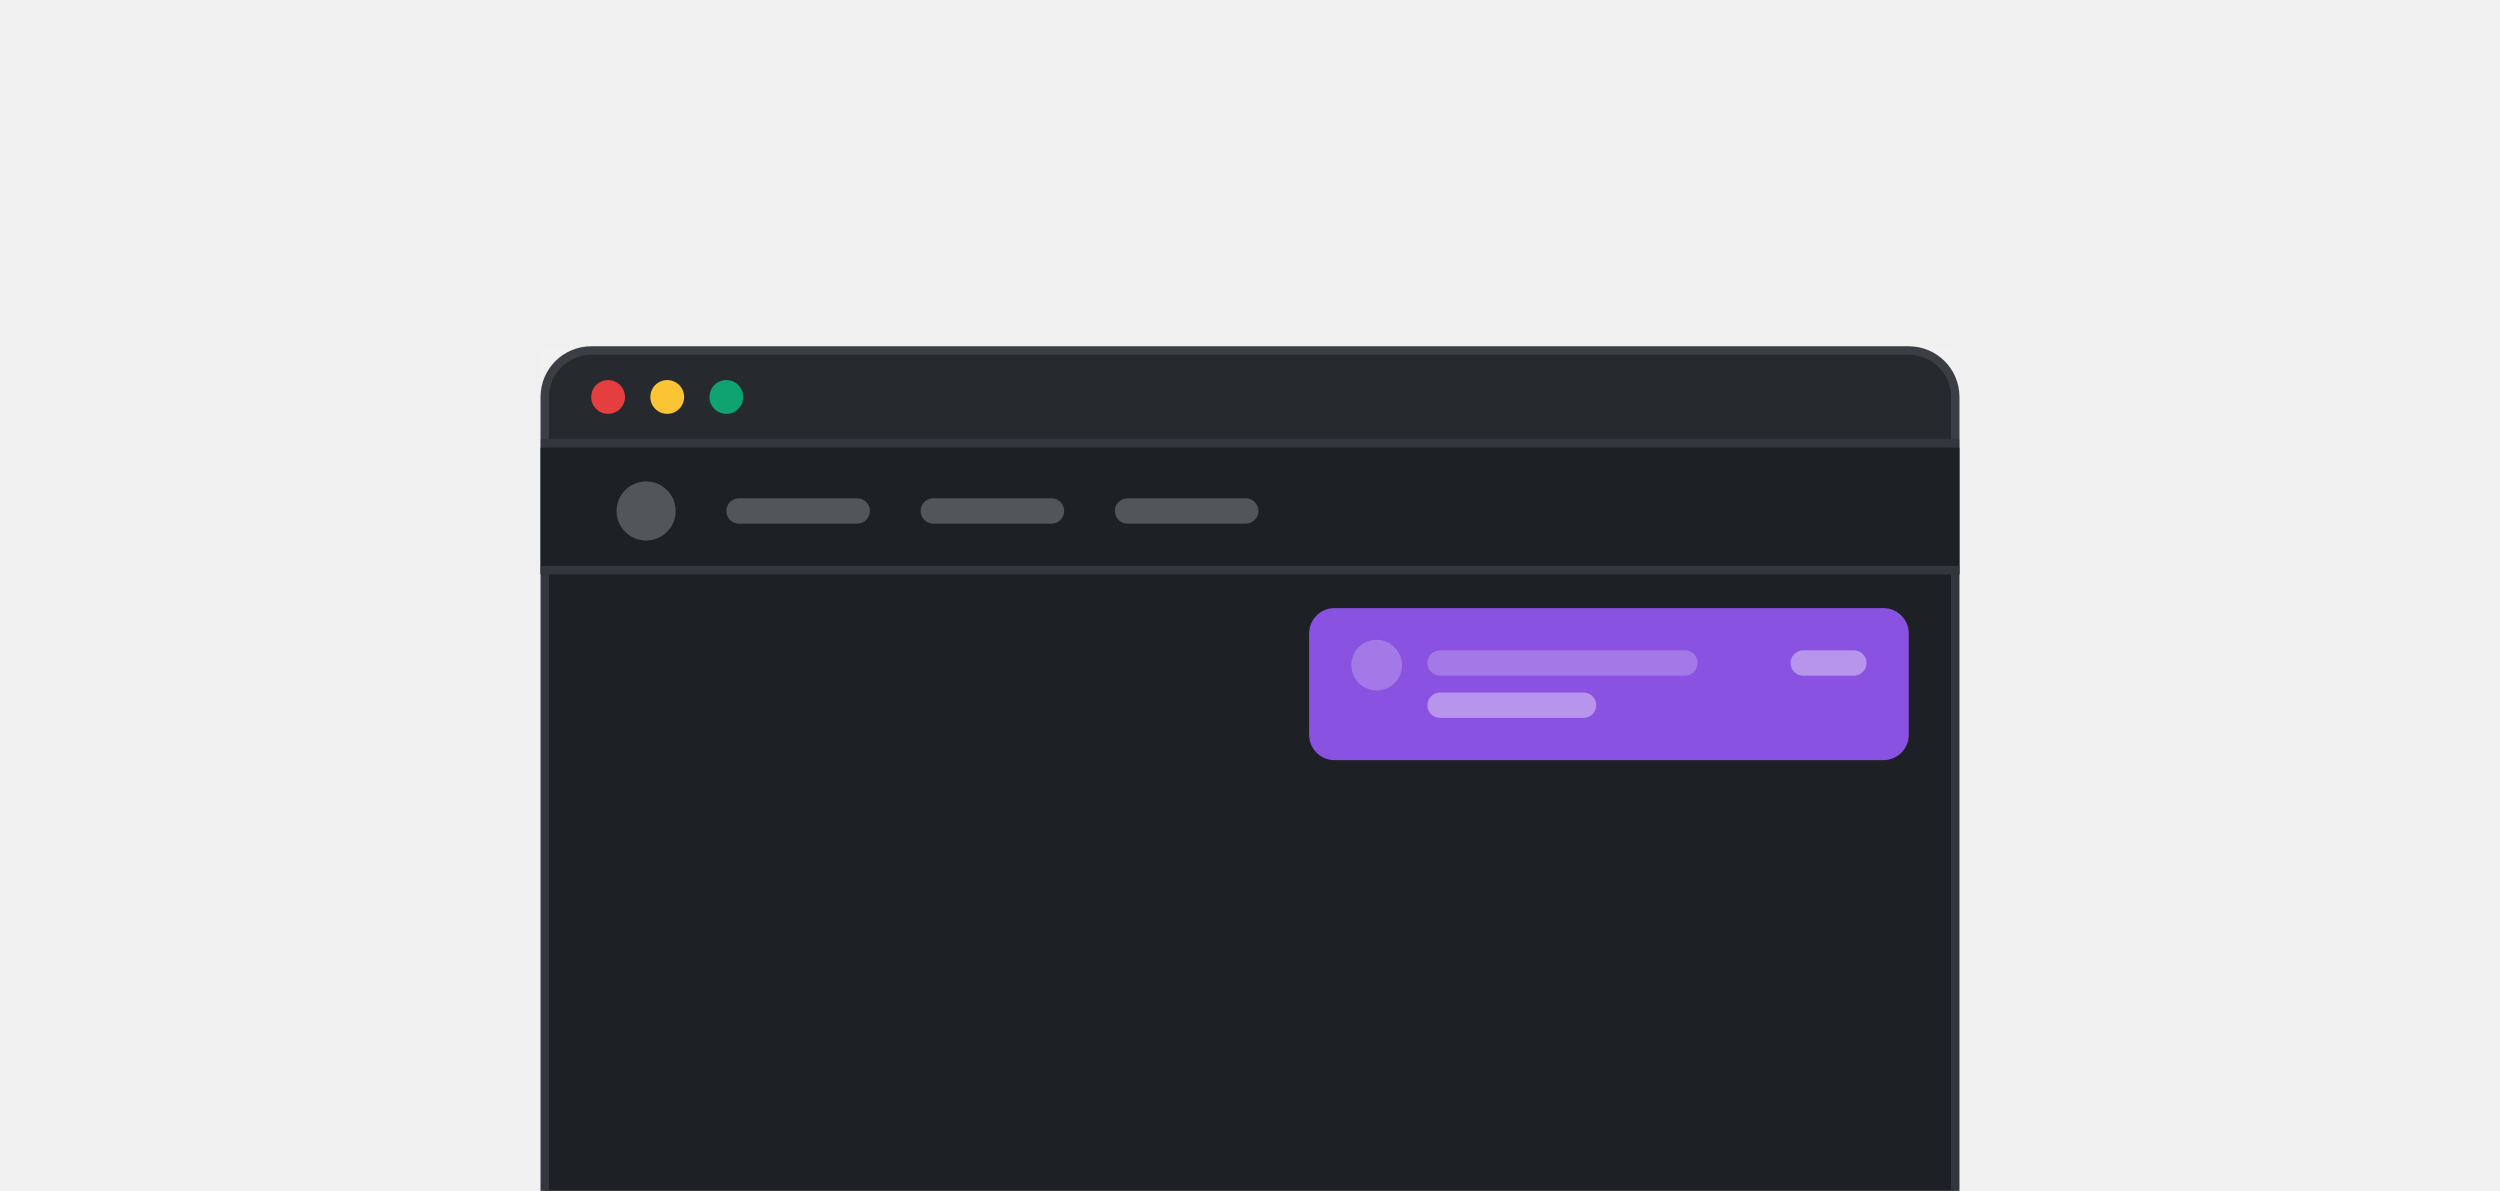
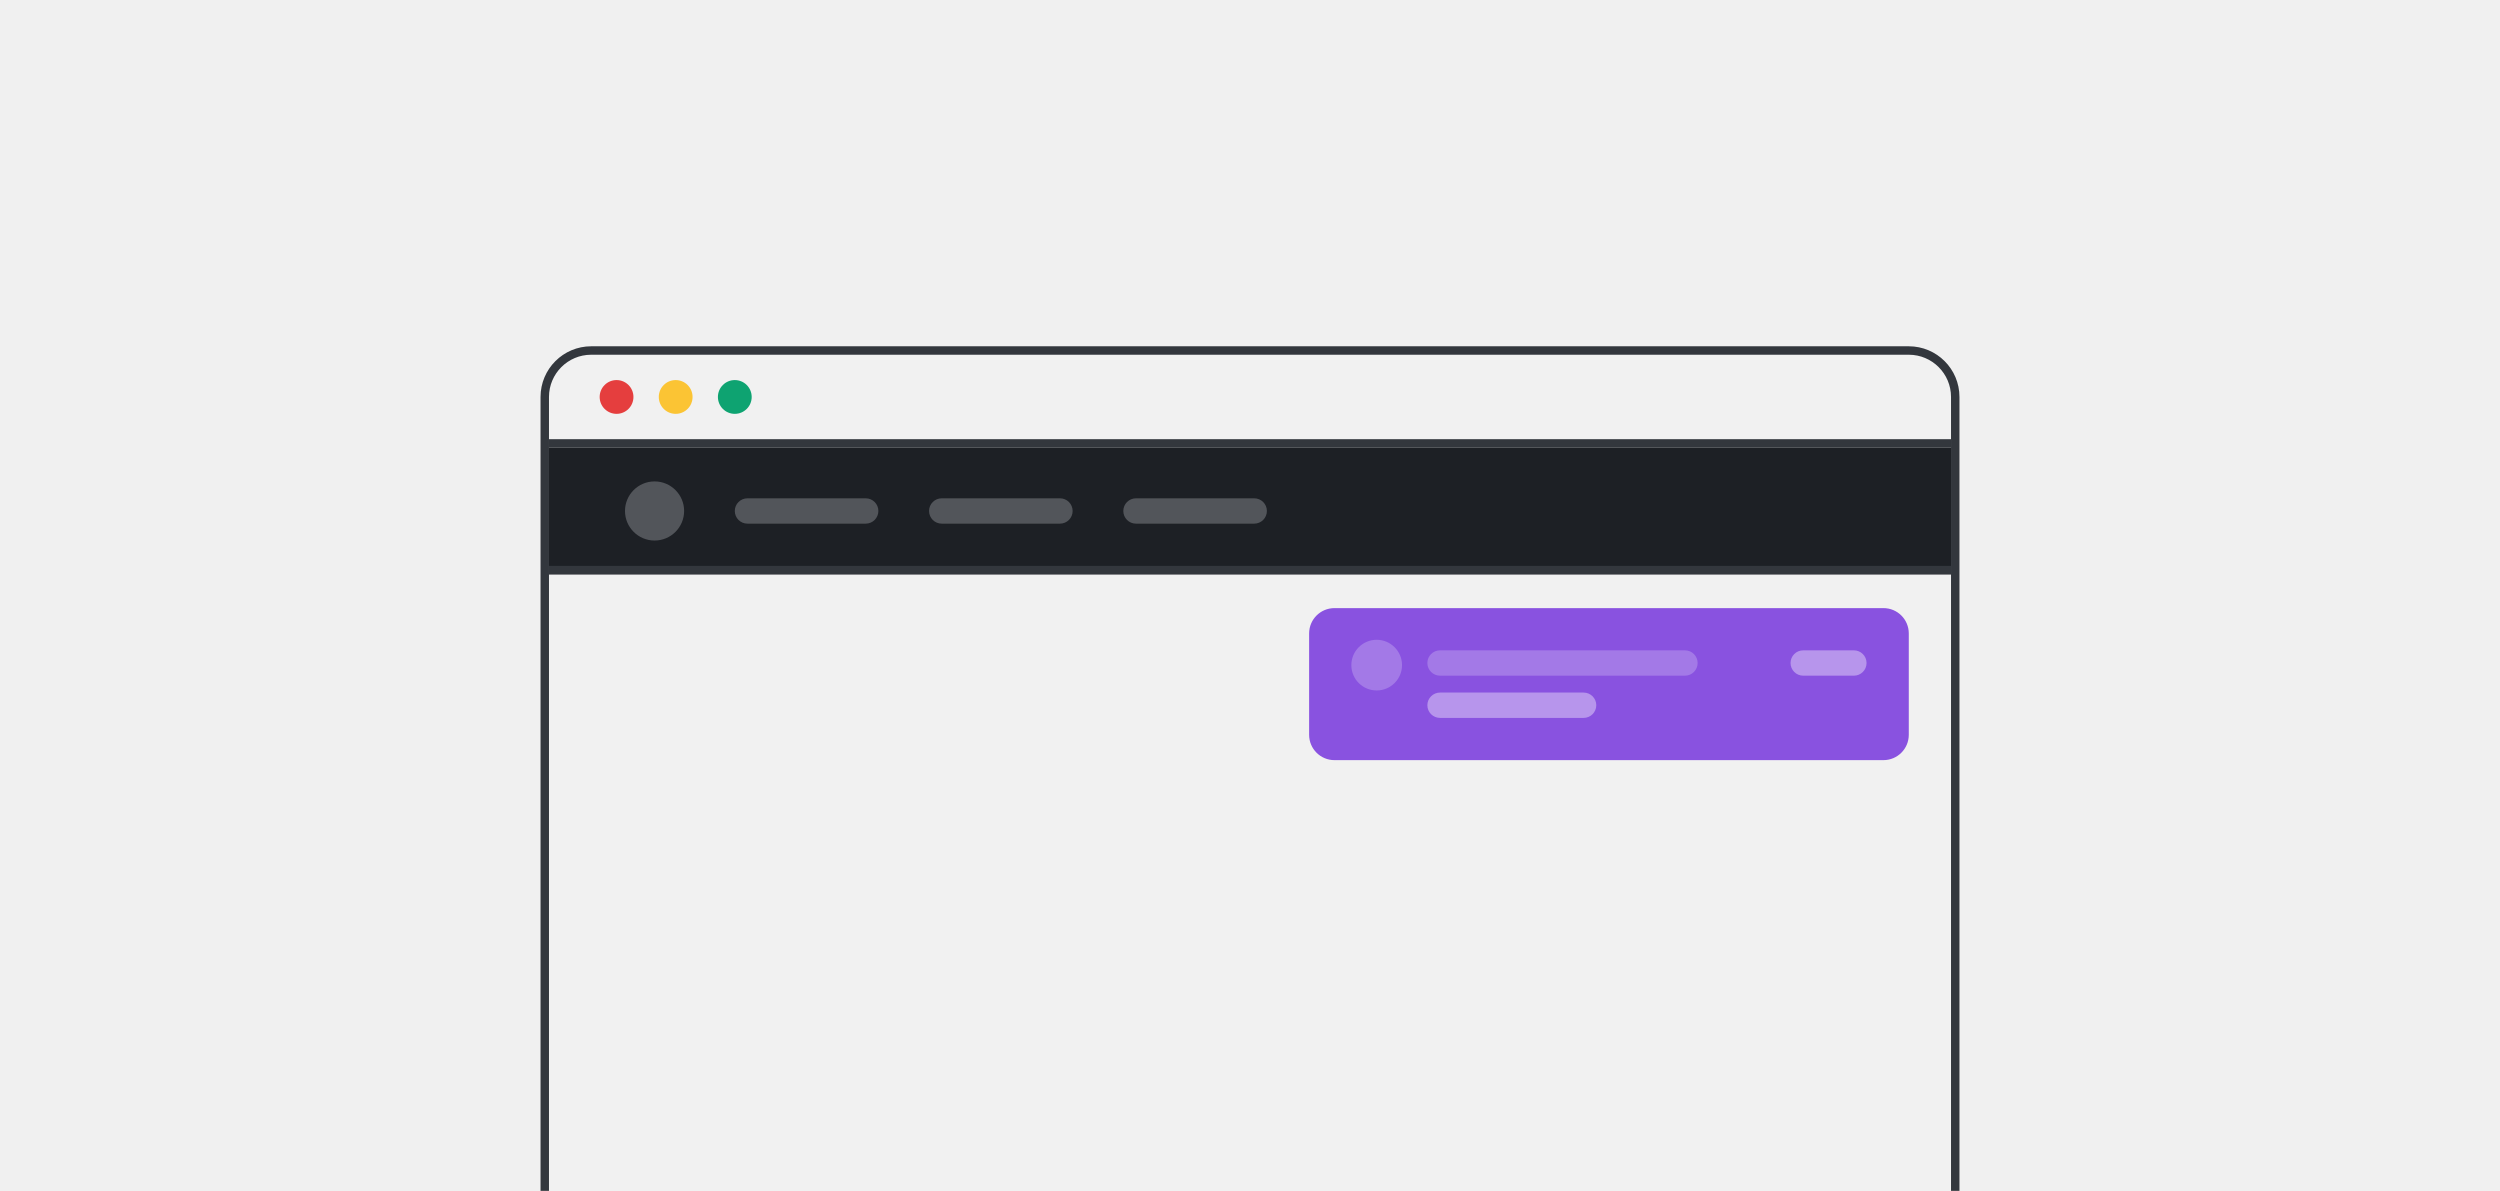
<svg xmlns="http://www.w3.org/2000/svg" width="296" height="141" viewBox="0 0 296 141" fill="none">
-   <g clip-path="url(#clip0_129_8238)">
-     <path d="M64.5 47C64.5 43.962 66.962 41.5 70 41.5H226C229.038 41.5 231.5 43.962 231.5 47V146C231.5 149.038 229.038 151.5 226 151.5H70C66.962 151.5 64.5 149.038 64.5 146V47Z" fill="#1D2025" />
+   <g clip-path="url(#clip0_227_12810)">
+     <path d="M64.5 47C64.5 43.962 66.962 41.5 70 41.5H226C229.038 41.5 231.5 43.962 231.5 47V146C231.5 149.038 229.038 151.5 226 151.5H70C66.962 151.5 64.5 149.038 64.5 146V47Z" fill="white" fill-opacity="0.04" />
    <path d="M64.5 47C64.5 43.962 66.962 41.5 70 41.5H226C229.038 41.5 231.5 43.962 231.5 47V146C231.5 149.038 229.038 151.5 226 151.5H70C66.962 151.5 64.5 149.038 64.5 146V47Z" stroke="#33373D" />
-     <mask id="path-2-inside-1_129_8238" fill="white">
-       <path d="M64 41H232V53H64V41Z" />
+     <mask id="path-2-inside-1_227_12810" fill="white">
+       <path d="M65 46C65 43.239 67.239 41 70 41H226C228.761 41 231 43.239 231 46V53H65V46Z" />
    </mask>
-     <path d="M64 41H232V53H64V41Z" fill="white" fill-opacity="0.04" />
-     <path d="M232 52H64V54H232V52Z" fill="#33373D" mask="url(#path-2-inside-1_129_8238)" />
-     <rect x="70" y="45" width="4" height="4" rx="2" fill="#E53E3E" />
-     <rect x="77" y="45" width="4" height="4" rx="2" fill="#FBC434" />
-     <rect x="84" y="45" width="4" height="4" rx="2" fill="#0EA371" />
-     <mask id="path-7-inside-2_129_8238" fill="white">
-       <path d="M64 53H232V68H64V53Z" />
+     <path d="M65 41H231H65ZM231 54H65V52H231V54ZM65 53V41V53ZM231 41V53V41Z" fill="#33373D" mask="url(#path-2-inside-1_227_12810)" />
+     <rect x="71" y="45" width="4" height="4" rx="2" fill="#E53E3E" />
+     <rect x="78" y="45" width="4" height="4" rx="2" fill="#FBC434" />
+     <rect x="85" y="45" width="4" height="4" rx="2" fill="#0EA371" />
+     <mask id="path-7-inside-2_227_12810" fill="white">
+       <path d="M65 53H231V68H65V53Z" />
    </mask>
-     <path d="M64 53H232V68H64V53Z" fill="#1D2025" />
-     <path d="M232 67H64V69H232V67Z" fill="#33373D" mask="url(#path-7-inside-2_129_8238)" />
-     <rect x="73" y="57" width="7" height="7" rx="3.5" fill="#52555A" />
-     <rect x="86" y="59" width="17" height="3" rx="1.5" fill="#52555A" />
-     <rect x="109" y="59" width="17" height="3" rx="1.5" fill="#52555A" />
-     <rect x="132" y="59" width="17" height="3" rx="1.5" fill="#52555A" />
+     <path d="M65 53H231V68H65V53Z" fill="#1D2025" />
+     <path d="M231 67H65V69H231V67Z" fill="#33373D" mask="url(#path-7-inside-2_227_12810)" />
+     <rect x="74" y="57" width="7" height="7" rx="3.5" fill="#52555A" />
+     <rect x="87" y="59" width="17" height="3" rx="1.5" fill="#52555A" />
+     <rect x="110" y="59" width="17" height="3" rx="1.5" fill="#52555A" />
+     <rect x="133" y="59" width="17" height="3" rx="1.5" fill="#52555A" />
    <path d="M155 75C155 73.343 156.343 72 158 72H223C224.657 72 226 73.343 226 75V87C226 88.657 224.657 90 223 90H158C156.343 90 155 88.657 155 87V75Z" fill="#8952E0" />
    <path d="M166 78.75C166 80.414 164.652 81.75 163 81.75C161.336 81.75 160 80.414 160 78.75C160 77.098 161.336 75.75 163 75.75C164.652 75.75 166 77.098 166 78.75Z" fill="#A379E7" />
    <rect x="169" y="77" width="32" height="3" rx="1.5" fill="#A379E7" />
    <rect x="169" y="82" width="20" height="3" rx="1.5" fill="#B795EC" />
    <rect x="212" y="77" width="9" height="3" rx="1.5" fill="#B795EC" />
  </g>
  <defs>
-     <clipPath id="clip0_129_8238">
+     <clipPath id="clip0_227_12810">
      <rect width="296" height="141" fill="white" />
    </clipPath>
  </defs>
</svg>
